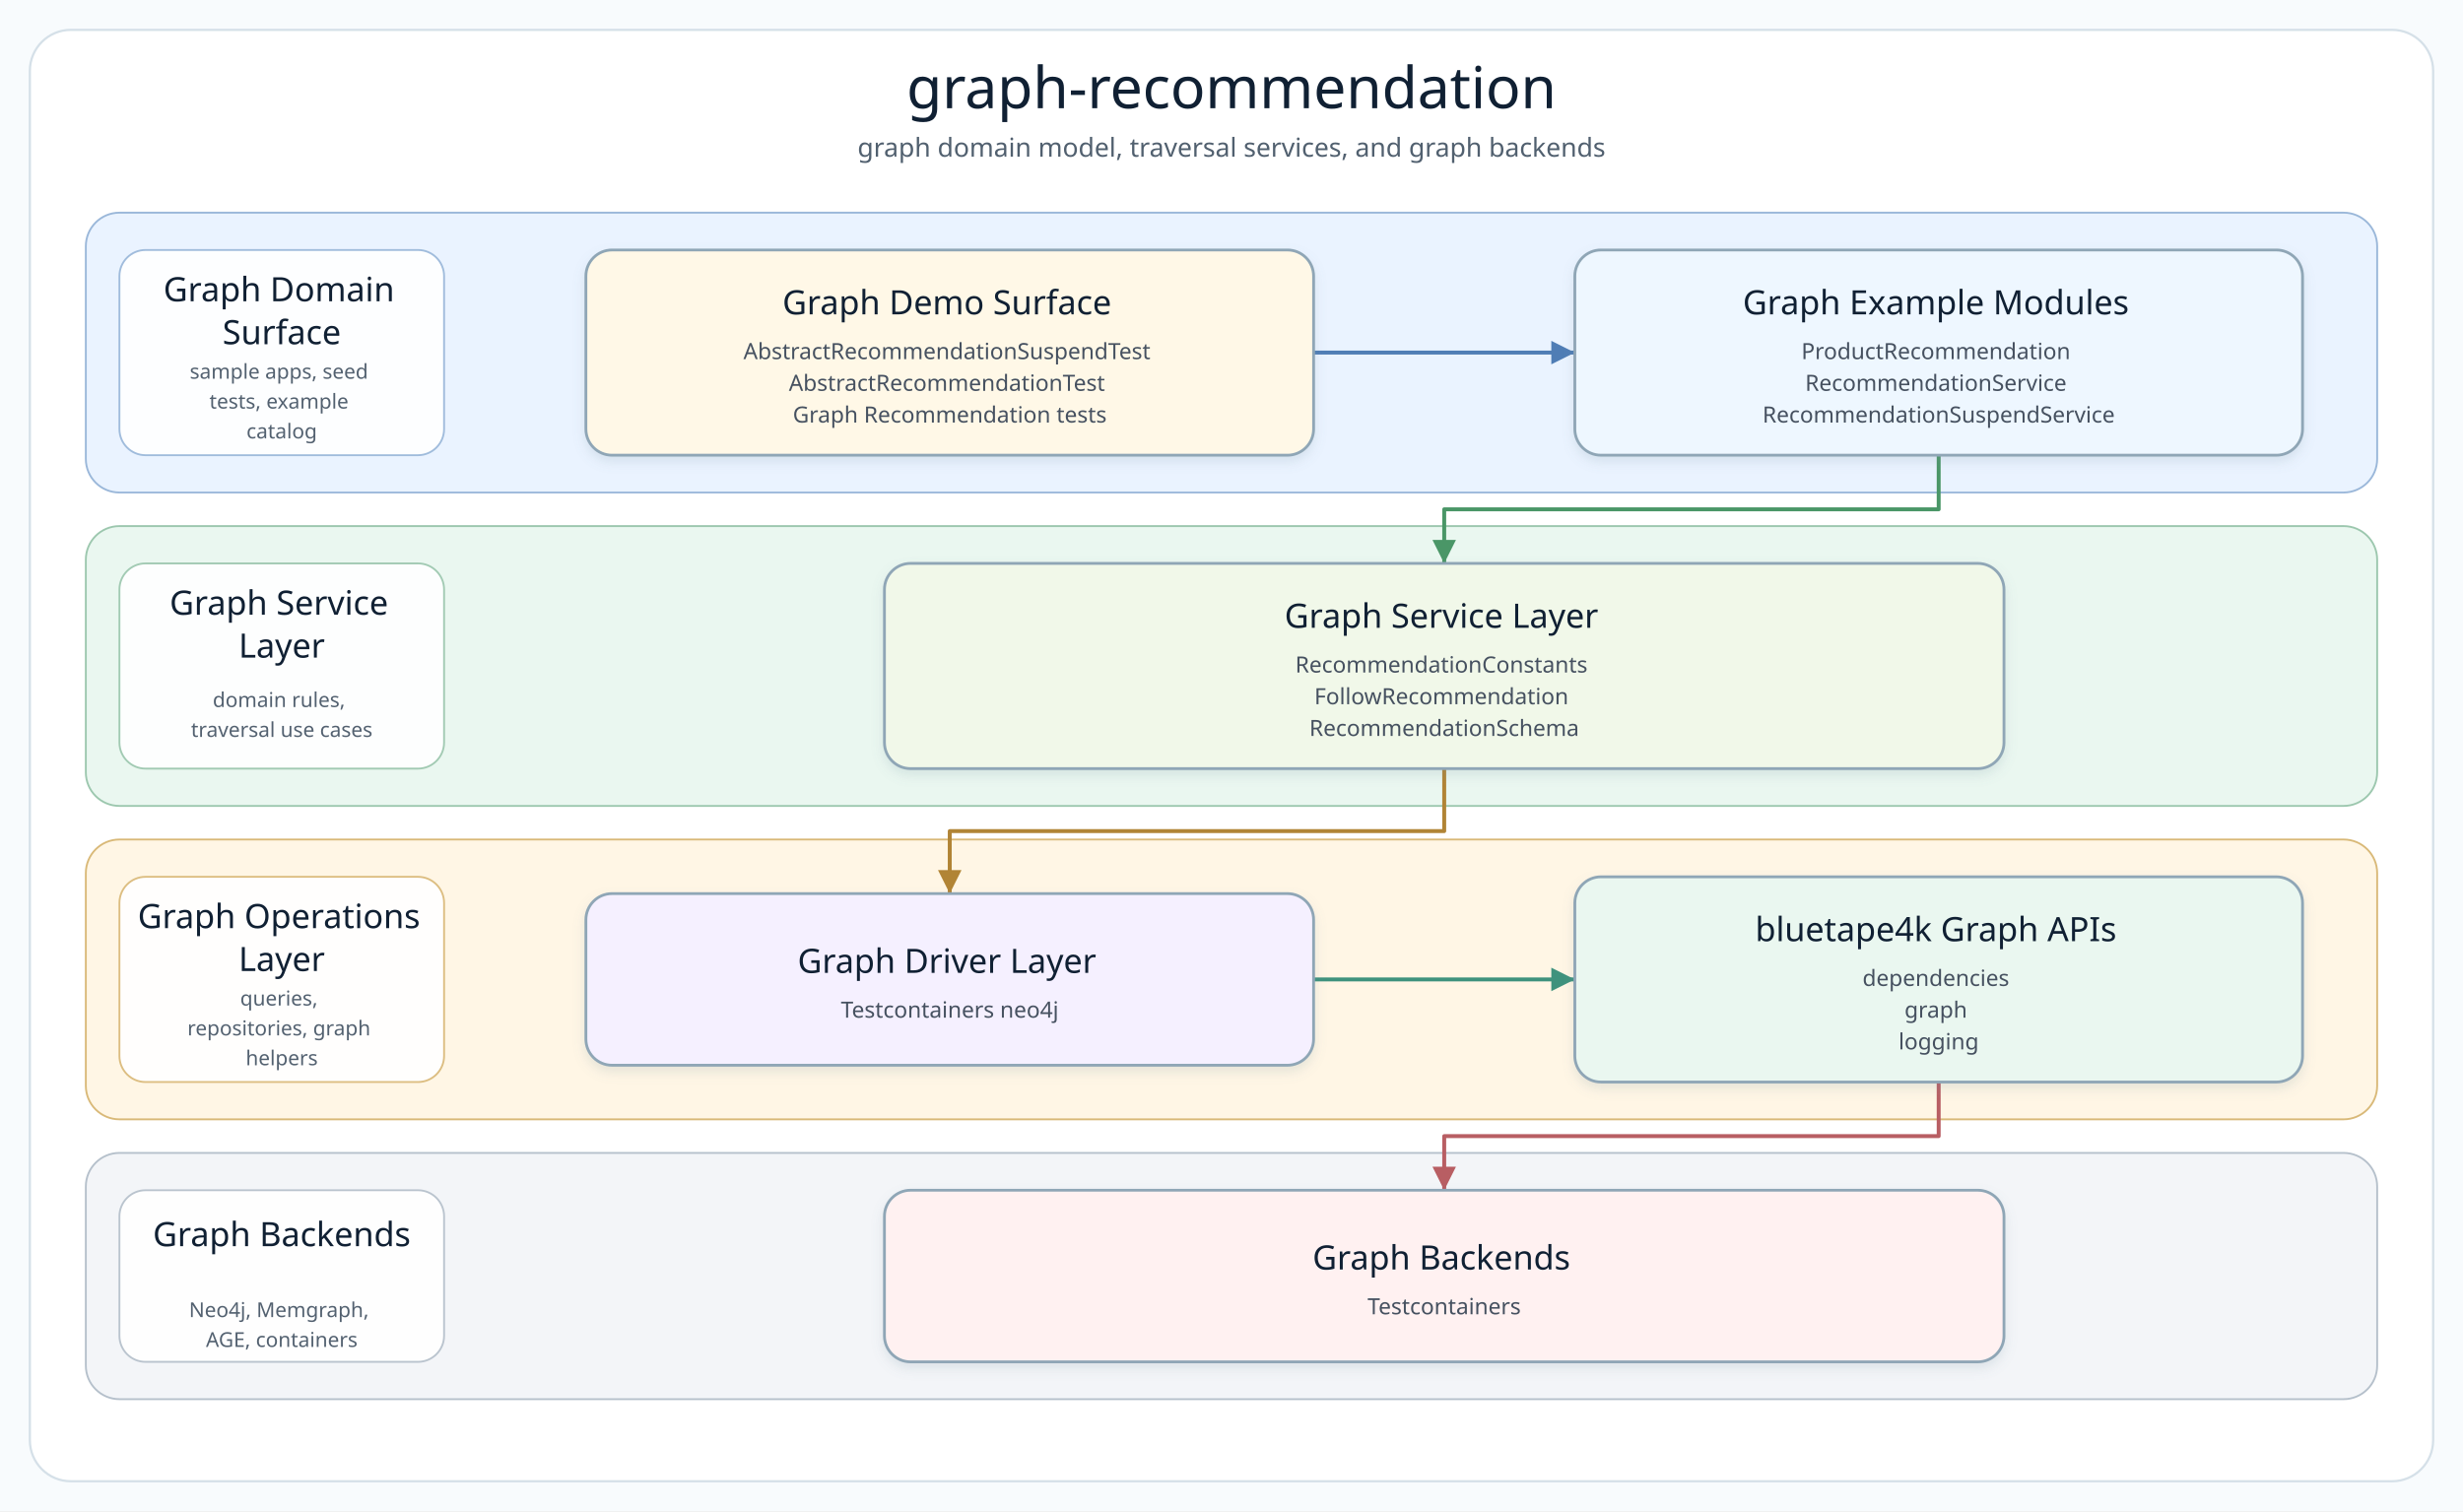
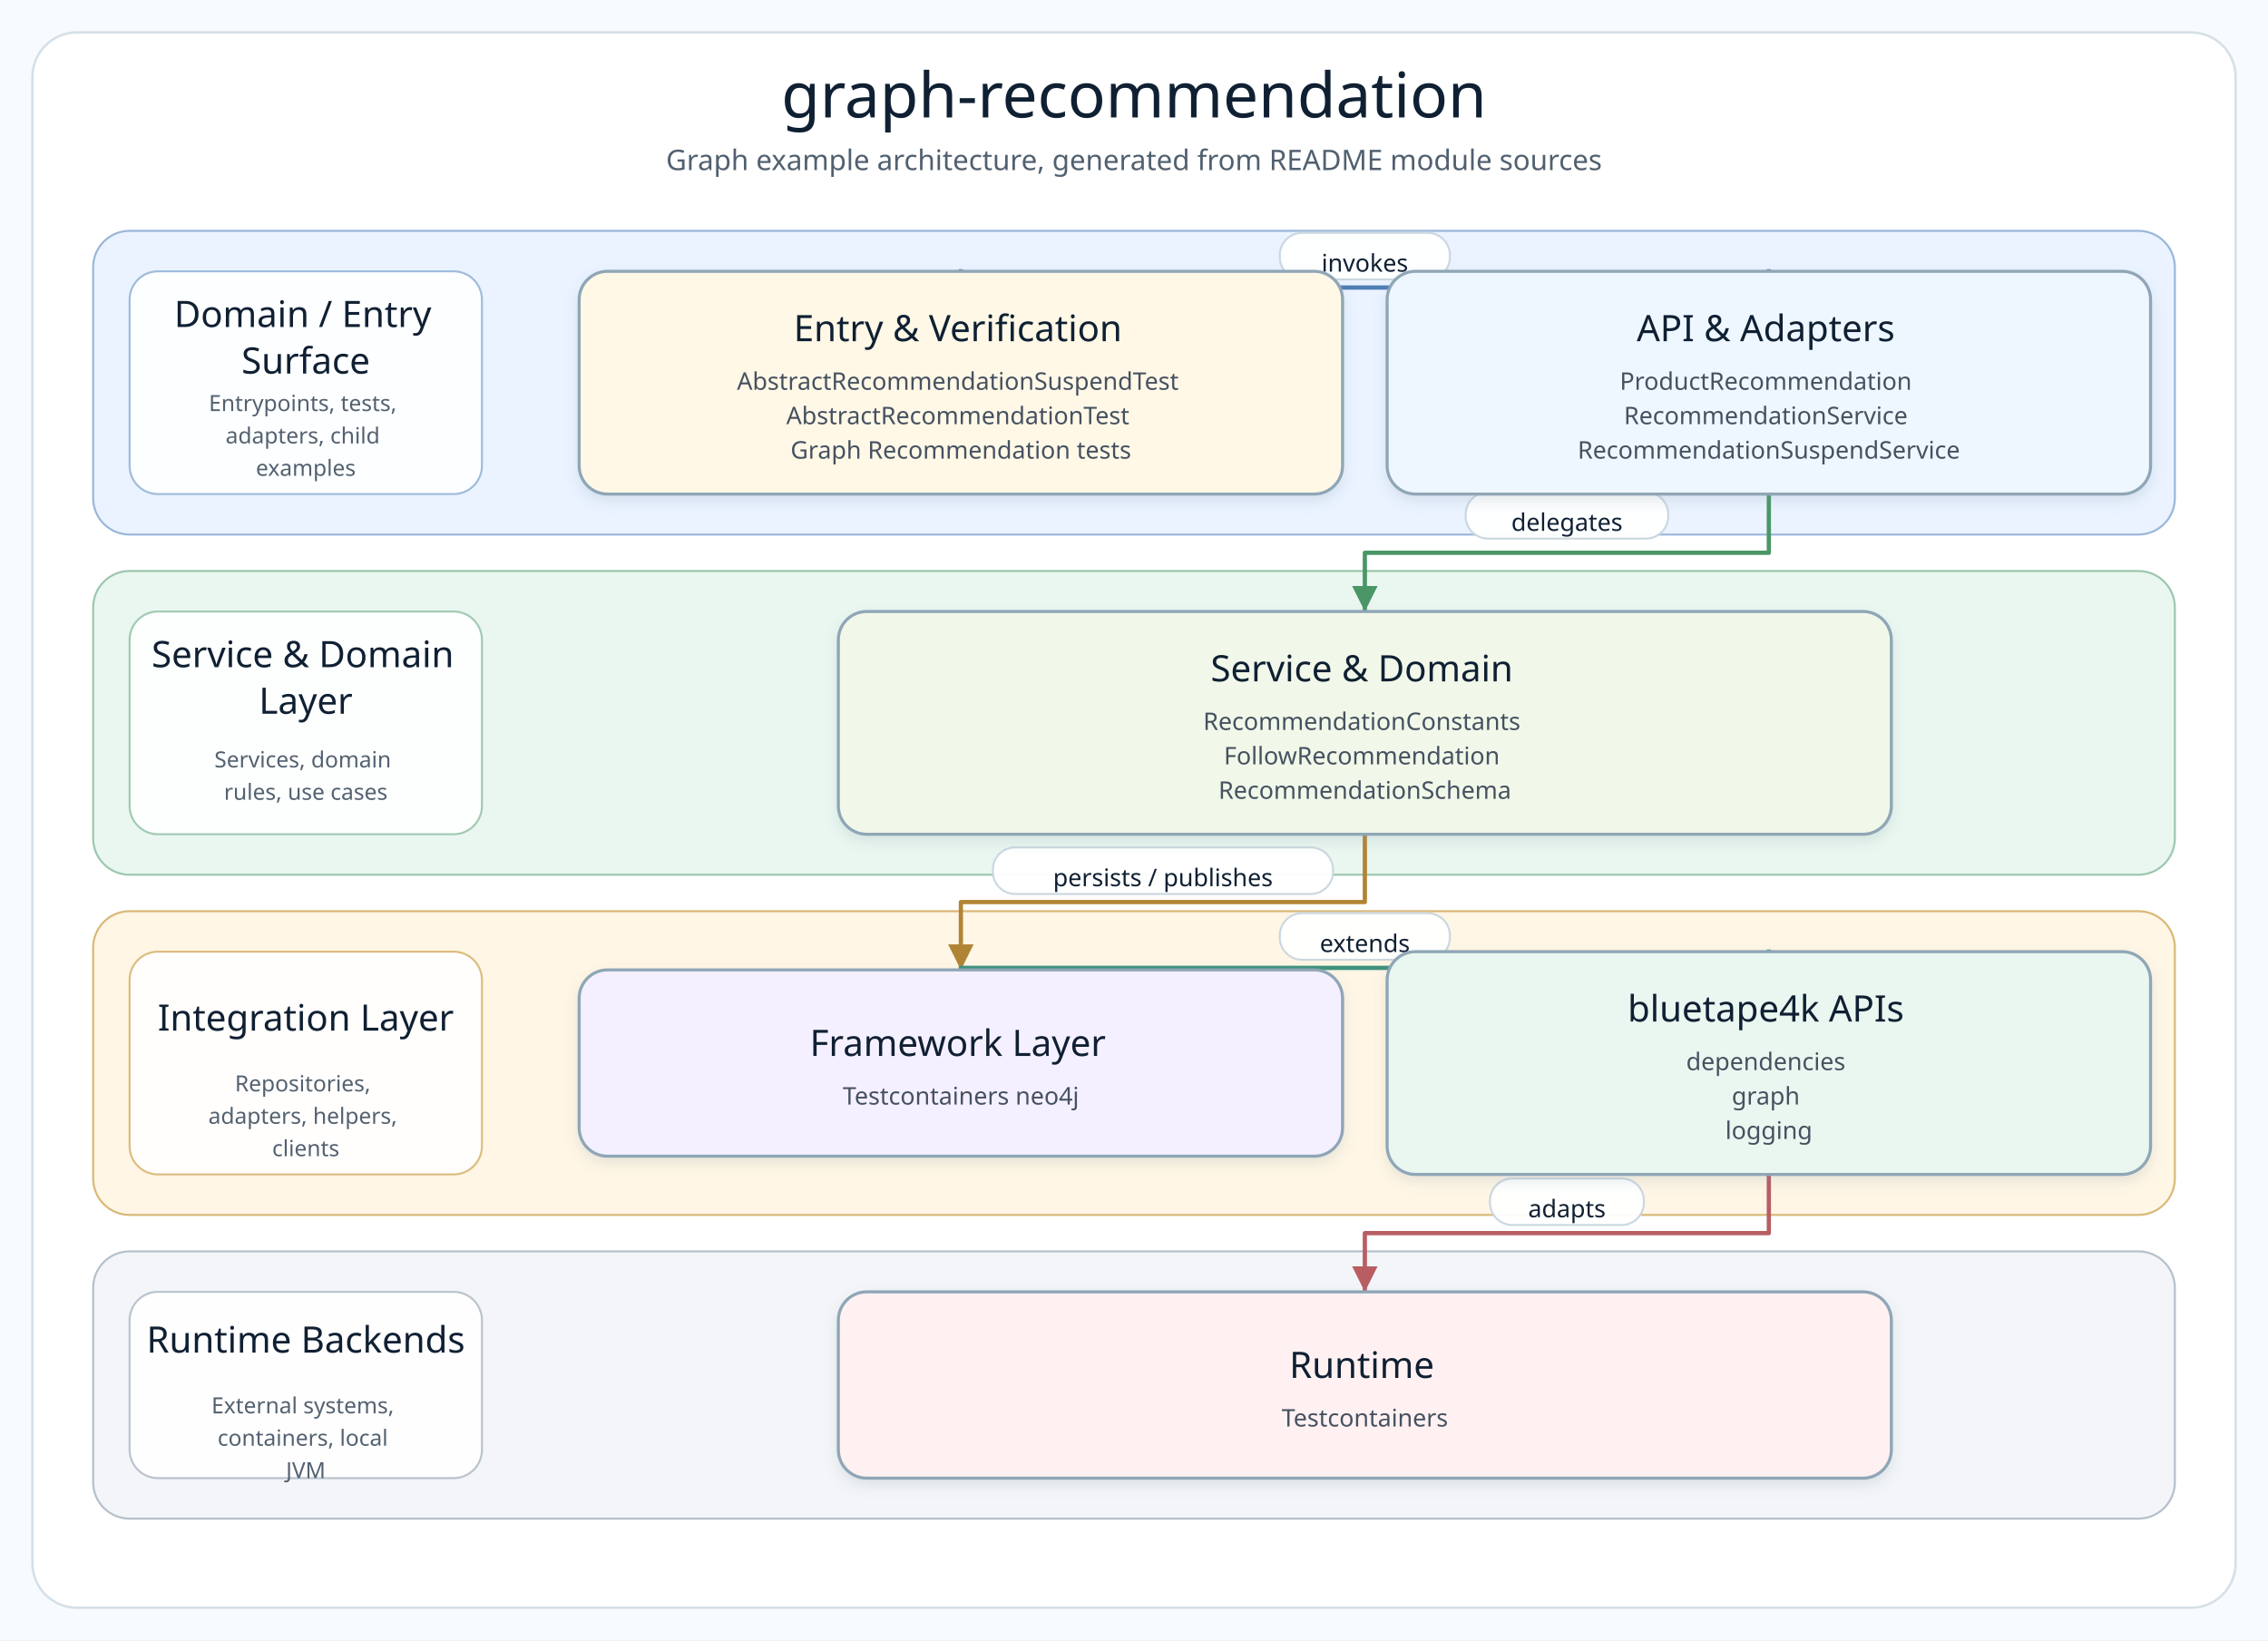
- <svg xmlns="http://www.w3.org/2000/svg" width="1320" height="810" viewBox="0 0 1320 810" role="img" aria-label="graph-recommendation architecture diagram">
+ <svg xmlns="http://www.w3.org/2000/svg" width="1120" height="810" viewBox="0 0 1120 810" role="img" aria-label="graph-recommendation architecture diagram">
  <defs>
    <filter id="softShadow" x="-8%" y="-8%" width="116%" height="124%">
      <feDropShadow dx="0" dy="3" stdDeviation="3" flood-color="#7890A5" flood-opacity="0.18" />
    </filter>
    <marker id="arrow-api" markerWidth="8" markerHeight="8" refX="7" refY="4" orient="auto" markerUnits="strokeWidth">
      <path d="M 1 1 L 7 4 L 1 7 Z" fill="#4F7DB5" />
    </marker>
    <marker id="arrow-service" markerWidth="8" markerHeight="8" refX="7" refY="4" orient="auto" markerUnits="strokeWidth">
      <path d="M 1 1 L 7 4 L 1 7 Z" fill="#4A9667" />
    </marker>
    <marker id="arrow-infra" markerWidth="8" markerHeight="8" refX="7" refY="4" orient="auto" markerUnits="strokeWidth">
      <path d="M 1 1 L 7 4 L 1 7 Z" fill="#B18435" />
    </marker>
    <marker id="arrow-bt" markerWidth="8" markerHeight="8" refX="7" refY="4" orient="auto" markerUnits="strokeWidth">
      <path d="M 1 1 L 7 4 L 1 7 Z" fill="#3E927D" />
    </marker>
    <marker id="arrow-runtime" markerWidth="8" markerHeight="8" refX="7" refY="4" orient="auto" markerUnits="strokeWidth">
      <path d="M 1 1 L 7 4 L 1 7 Z" fill="#B85E63" />
    </marker>
    <style>
      .canvas { fill: #F8FBFD; }
      .frame { fill: #FFFFFF; stroke: #D5E0E8; stroke-width: 1.2; }
      .diagram-title { font-family: "Architects Daughter"; font-size: 31px; fill: #102033; }
      .diagram-subtitle { font-family: "Comic Mono"; font-size: 14px; fill: #51606F; }
      .layer-title { font-family: "Architects Daughter"; font-size: 18px; fill: #102033; }
      .layer-detail { font-family: "Comic Mono"; font-size: 11px; fill: #536170; }
      .node rect { stroke-width: 1.5; }
      .node-title { font-family: "Architects Daughter"; font-size: 18px; fill: #102033; }
      .node-detail { font-family: "Comic Mono"; font-size: 12px; fill: #465160; }
+       .edge-label-bg { fill: #FFFFFF; stroke: #CAD6E0; stroke-width: 1; opacity: 0.96; }
+       .edge-label { font-family: "Comic Mono"; font-size: 12px; fill: #102033; dominant-baseline: middle; }
    </style>
  </defs>
-   <rect class="canvas" width="1320" height="810" />
-   <rect class="frame" x="16" y="16" width="1288" height="778" rx="22" />
-   <text class="diagram-title" x="660.0" y="58" text-anchor="middle">graph-recommendation</text>
-   <text class="diagram-subtitle" x="660.0" y="84" text-anchor="middle">graph domain model, traversal services, and graph backends</text>
+   <rect class="canvas" width="1120" height="810" />
+   <rect class="frame" x="16" y="16" width="1088" height="778" rx="22" />
+   <text class="diagram-title" x="560.0" y="58" text-anchor="middle">graph-recommendation</text>
+   <text class="diagram-subtitle" x="560.0" y="84" text-anchor="middle">Graph example architecture, generated from README module sources</text>
  <g>
    <g class="layer" data-layer="surface">
-       <rect x="46.0" y="114.0" width="1228.0" height="150.0" rx="18" fill="#EAF3FF" stroke="#9AB7D9" />
+       <rect x="46.0" y="114.0" width="1028.0" height="150.0" rx="18" fill="#EAF3FF" stroke="#9AB7D9" />
      <rect x="64.0" y="134.0" width="174" height="110.0" rx="14" fill="#FFFFFF" stroke="#9AB7D9" opacity="0.92" />
      <text text-anchor="middle">
-         <tspan class="layer-title" x="151.0" y="161.5">Graph Domain</tspan>
+         <tspan class="layer-title" x="151.0" y="161.5">Domain / Entry</tspan>
        <tspan class="layer-title" x="151.0" y="184.5">Surface</tspan>
      </text>
      <text text-anchor="middle">
-         <tspan class="layer-detail" x="151.0" y="203.0">sample apps, seed</tspan>
-         <tspan class="layer-detail" x="151.0" y="219.0">tests, example</tspan>
-         <tspan class="layer-detail" x="151.0" y="235.0">catalog</tspan>
+         <tspan class="layer-detail" x="151.0" y="203.0">Entrypoints, tests,</tspan>
+         <tspan class="layer-detail" x="151.0" y="219.0">adapters, child</tspan>
+         <tspan class="layer-detail" x="151.0" y="235.0">examples</tspan>
      </text>
    </g>
    <g class="layer" data-layer="service">
-       <rect x="46.0" y="282.0" width="1228.0" height="150.0" rx="18" fill="#EAF7F0" stroke="#9CC7AE" />
+       <rect x="46.0" y="282.0" width="1028.0" height="150.0" rx="18" fill="#EAF7F0" stroke="#9CC7AE" />
      <rect x="64.0" y="302.0" width="174" height="110.0" rx="14" fill="#FFFFFF" stroke="#9CC7AE" opacity="0.92" />
      <text text-anchor="middle">
-         <tspan class="layer-title" x="151.0" y="329.5">Graph Service</tspan>
+         <tspan class="layer-title" x="151.0" y="329.5">Service &amp; Domain</tspan>
        <tspan class="layer-title" x="151.0" y="352.5">Layer</tspan>
      </text>
      <text text-anchor="middle">
-         <tspan class="layer-detail" x="151.0" y="379.0">domain rules,</tspan>
-         <tspan class="layer-detail" x="151.0" y="395.0">traversal use cases</tspan>
+         <tspan class="layer-detail" x="151.0" y="379.0">Services, domain</tspan>
+         <tspan class="layer-detail" x="151.0" y="395.0">rules, use cases</tspan>
      </text>
    </g>
    <g class="layer" data-layer="integration">
-       <rect x="46.0" y="450.0" width="1228.0" height="150.0" rx="18" fill="#FFF6E5" stroke="#D9B978" />
+       <rect x="46.0" y="450.0" width="1028.0" height="150.0" rx="18" fill="#FFF6E5" stroke="#D9B978" />
      <rect x="64.0" y="470.0" width="174" height="110.0" rx="14" fill="#FFFFFF" stroke="#D9B978" opacity="0.92" />
      <text text-anchor="middle">
-         <tspan class="layer-title" x="151.0" y="497.5">Graph Operations</tspan>
-         <tspan class="layer-title" x="151.0" y="520.5">Layer</tspan>
+         <tspan class="layer-title" x="151.0" y="509.0">Integration Layer</tspan>
      </text>
      <text text-anchor="middle">
-         <tspan class="layer-detail" x="151.0" y="539.0">queries,</tspan>
-         <tspan class="layer-detail" x="151.0" y="555.0">repositories, graph</tspan>
-         <tspan class="layer-detail" x="151.0" y="571.0">helpers</tspan>
+         <tspan class="layer-detail" x="151.0" y="539.0">Repositories,</tspan>
+         <tspan class="layer-detail" x="151.0" y="555.0">adapters, helpers,</tspan>
+         <tspan class="layer-detail" x="151.0" y="571.0">clients</tspan>
      </text>
    </g>
    <g class="layer" data-layer="runtime">
-       <rect x="46.0" y="618.0" width="1228.0" height="132.0" rx="18" fill="#F3F5F8" stroke="#B5C0CB" />
+       <rect x="46.0" y="618.0" width="1028.0" height="132.0" rx="18" fill="#F3F5F8" stroke="#B5C0CB" />
      <rect x="64.0" y="638.0" width="174" height="92.0" rx="14" fill="#FFFFFF" stroke="#B5C0CB" opacity="0.92" />
      <text text-anchor="middle">
-         <tspan class="layer-title" x="151.0" y="668.0">Graph Backends</tspan>
+         <tspan class="layer-title" x="151.0" y="668.0">Runtime Backends</tspan>
      </text>
      <text text-anchor="middle">
-         <tspan class="layer-detail" x="151.0" y="706.0">Neo4j, Memgraph,</tspan>
-         <tspan class="layer-detail" x="151.0" y="722.0">AGE, containers</tspan>
+         <tspan class="layer-detail" x="151.0" y="698.0">External systems,</tspan>
+         <tspan class="layer-detail" x="151.0" y="714.0">containers, local</tspan>
+         <tspan class="layer-detail" x="151.0" y="730.0">JVM</tspan>
      </text>
    </g>
-     <g class="edge" data-edge="entry-&gt;api" data-label="invokes">
-       <path d="M 704.0 189.0 L 774.0 189.0 L 844.0 189.0" fill="none" stroke="#4F7DB5" stroke-width="2.1" stroke-linecap="square" stroke-linejoin="round" marker-end="url(#arrow-api)" />
+     <g class="edge" data-edge="entry-&gt;api">
+       <path d="M 474.5 134.0 L 474.5 142.0 L 873.5 142.0 L 873.5 134.0" fill="none" stroke="#4F7DB5" stroke-width="2.1" stroke-linecap="square" stroke-linejoin="round" marker-end="url(#arrow-api)" />
+       <rect class="edge-label-bg" x="632.0" y="115.0" width="84.0" height="23" rx="11" />
+       <text class="edge-label" x="674.0" y="130.0" text-anchor="middle">invokes</text>
    </g>
-     <g class="edge" data-edge="api-&gt;service" data-label="delegates">
-       <path d="M 1039.0 244.0 L 1039.0 273.0 L 774.0 273.0 L 774.0 302.0" fill="none" stroke="#4A9667" stroke-width="2.1" stroke-linecap="square" stroke-linejoin="round" marker-end="url(#arrow-service)" />
+     <g class="edge" data-edge="api-&gt;service">
+       <path d="M 873.5 244.0 L 873.5 273.0 L 674.0 273.0 L 674.0 302.0" fill="none" stroke="#4A9667" stroke-width="2.1" stroke-linecap="square" stroke-linejoin="round" marker-end="url(#arrow-service)" />
+       <rect class="edge-label-bg" x="723.8" y="243.0" width="100.0" height="23" rx="11" />
+       <text class="edge-label" x="773.8" y="258.0" text-anchor="middle">delegates</text>
    </g>
-     <g class="edge" data-edge="service-&gt;infra" data-label="persists / publishes">
-       <path d="M 774.0 412.0 L 774.0 445.5 L 509.0 445.5 L 509.0 479.0" fill="none" stroke="#B18435" stroke-width="2.1" stroke-linecap="square" stroke-linejoin="round" marker-end="url(#arrow-infra)" />
+     <g class="edge" data-edge="service-&gt;infra">
+       <path d="M 674.0 412.0 L 674.0 445.5 L 474.5 445.5 L 474.5 479.0" fill="none" stroke="#B18435" stroke-width="2.1" stroke-linecap="square" stroke-linejoin="round" marker-end="url(#arrow-infra)" />
+       <rect class="edge-label-bg" x="490.3" y="418.5" width="168.0" height="23" rx="11" />
+       <text class="edge-label" x="574.3" y="433.5" text-anchor="middle">persists / publishes</text>
    </g>
-     <g class="edge" data-edge="infra-&gt;bt" data-label="extends">
-       <path d="M 704.0 525.0 L 774.0 525.0 L 844.0 525.0" fill="none" stroke="#3E927D" stroke-width="2.1" stroke-linecap="square" stroke-linejoin="round" marker-end="url(#arrow-bt)" />
+     <g class="edge" data-edge="infra-&gt;bt">
+       <path d="M 474.5 479.0 L 474.5 478.0 L 873.5 478.0 L 873.5 470.0" fill="none" stroke="#3E927D" stroke-width="2.1" stroke-linecap="square" stroke-linejoin="round" marker-end="url(#arrow-bt)" />
+       <rect class="edge-label-bg" x="632.0" y="451.0" width="84.0" height="23" rx="11" />
+       <text class="edge-label" x="674.0" y="466.0" text-anchor="middle">extends</text>
    </g>
-     <g class="edge" data-edge="bt-&gt;runtime" data-label="adapts">
-       <path d="M 1039.0 580.0 L 1039.0 609.0 L 774.0 609.0 L 774.0 638.0" fill="none" stroke="#B85E63" stroke-width="2.1" stroke-linecap="square" stroke-linejoin="round" marker-end="url(#arrow-runtime)" />
+     <g class="edge" data-edge="bt-&gt;runtime">
+       <path d="M 873.5 580.0 L 873.5 609.0 L 674.0 609.0 L 674.0 638.0" fill="none" stroke="#B85E63" stroke-width="2.1" stroke-linecap="square" stroke-linejoin="round" marker-end="url(#arrow-runtime)" />
+       <rect class="edge-label-bg" x="735.8" y="582.0" width="76.0" height="23" rx="11" />
+       <text class="edge-label" x="773.8" y="597.0" text-anchor="middle">adapts</text>
    </g>
-     <g class="node" data-node="entry" data-lines="Graph Demo Surface | AbstractRecommendationSuspendTest | AbstractRecommendationTest | Graph Recommendation tests">
-       <rect x="314.0" y="134.0" width="390.0" height="110.0" rx="14" fill="#FFF8E7" stroke="#8FA6B6" filter="url(#softShadow)" />
+     <g class="node" data-node="entry" data-lines="Entry &amp; Verification | AbstractRecommendationSuspendTest | AbstractRecommendationTest | Graph Recommendation tests">
+       <rect x="286.0" y="134.0" width="377.0" height="110.0" rx="14" fill="#FFF8E7" stroke="#8FA6B6" filter="url(#softShadow)" />
      <text text-anchor="middle">
-         <tspan class="node-title" x="509.0" y="168.5">Graph Demo Surface</tspan>
-         <tspan class="node-detail" x="509.0" y="192.5">AbstractRecommendationSuspendTest</tspan>
-         <tspan class="node-detail" x="509.0" y="209.5">AbstractRecommendationTest</tspan>
-         <tspan class="node-detail" x="509.0" y="226.5">Graph Recommendation tests</tspan>
+         <tspan class="node-title" x="474.5" y="168.5">Entry &amp; Verification</tspan>
+         <tspan class="node-detail" x="474.5" y="192.5">AbstractRecommendationSuspendTest</tspan>
+         <tspan class="node-detail" x="474.5" y="209.5">AbstractRecommendationTest</tspan>
+         <tspan class="node-detail" x="474.5" y="226.5">Graph Recommendation tests</tspan>
      </text>
    </g>
-     <g class="node" data-node="api" data-lines="Graph Example Modules | ProductRecommendation | RecommendationService | RecommendationSuspendService">
-       <rect x="844.0" y="134.0" width="390.0" height="110.0" rx="14" fill="#EEF7FF" stroke="#8FA6B6" filter="url(#softShadow)" />
+     <g class="node" data-node="api" data-lines="API &amp; Adapters | ProductRecommendation | RecommendationService | RecommendationSuspendService">
+       <rect x="685.0" y="134.0" width="377.0" height="110.0" rx="14" fill="#EEF7FF" stroke="#8FA6B6" filter="url(#softShadow)" />
      <text text-anchor="middle">
-         <tspan class="node-title" x="1039.0" y="168.5">Graph Example Modules</tspan>
-         <tspan class="node-detail" x="1039.0" y="192.5">ProductRecommendation</tspan>
-         <tspan class="node-detail" x="1039.0" y="209.5">RecommendationService</tspan>
-         <tspan class="node-detail" x="1039.0" y="226.5">RecommendationSuspendService</tspan>
+         <tspan class="node-title" x="873.5" y="168.5">API &amp; Adapters</tspan>
+         <tspan class="node-detail" x="873.5" y="192.5">ProductRecommendation</tspan>
+         <tspan class="node-detail" x="873.5" y="209.5">RecommendationService</tspan>
+         <tspan class="node-detail" x="873.5" y="226.5">RecommendationSuspendService</tspan>
      </text>
    </g>
-     <g class="node" data-node="service" data-lines="Graph Service Layer | RecommendationConstants | FollowRecommendation | RecommendationSchema">
-       <rect x="474.0" y="302.0" width="600.0" height="110.0" rx="14" fill="#F1F8E9" stroke="#8FA6B6" filter="url(#softShadow)" />
+     <g class="node" data-node="service" data-lines="Service &amp; Domain | RecommendationConstants | FollowRecommendation | RecommendationSchema">
+       <rect x="414.0" y="302.0" width="520.0" height="110.0" rx="14" fill="#F1F8E9" stroke="#8FA6B6" filter="url(#softShadow)" />
      <text text-anchor="middle">
-         <tspan class="node-title" x="774.0" y="336.5">Graph Service Layer</tspan>
-         <tspan class="node-detail" x="774.0" y="360.5">RecommendationConstants</tspan>
-         <tspan class="node-detail" x="774.0" y="377.5">FollowRecommendation</tspan>
-         <tspan class="node-detail" x="774.0" y="394.5">RecommendationSchema</tspan>
+         <tspan class="node-title" x="674.0" y="336.5">Service &amp; Domain</tspan>
+         <tspan class="node-detail" x="674.0" y="360.5">RecommendationConstants</tspan>
+         <tspan class="node-detail" x="674.0" y="377.5">FollowRecommendation</tspan>
+         <tspan class="node-detail" x="674.0" y="394.5">RecommendationSchema</tspan>
      </text>
    </g>
-     <g class="node" data-node="infra" data-lines="Graph Driver Layer | Testcontainers neo4j">
-       <rect x="314.0" y="479.0" width="390.0" height="92.0" rx="14" fill="#F5F0FF" stroke="#8FA6B6" filter="url(#softShadow)" />
+     <g class="node" data-node="infra" data-lines="Framework Layer | Testcontainers neo4j">
+       <rect x="286.0" y="479.0" width="377.0" height="92.0" rx="14" fill="#F5F0FF" stroke="#8FA6B6" filter="url(#softShadow)" />
      <text text-anchor="middle">
-         <tspan class="node-title" x="509.0" y="521.5">Graph Driver Layer</tspan>
-         <tspan class="node-detail" x="509.0" y="545.5">Testcontainers neo4j</tspan>
+         <tspan class="node-title" x="474.5" y="521.5">Framework Layer</tspan>
+         <tspan class="node-detail" x="474.5" y="545.5">Testcontainers neo4j</tspan>
      </text>
    </g>
-     <g class="node" data-node="bt" data-lines="bluetape4k Graph APIs | dependencies | graph | logging">
-       <rect x="844.0" y="470.0" width="390.0" height="110.0" rx="14" fill="#EAF7F0" stroke="#8FA6B6" filter="url(#softShadow)" />
+     <g class="node" data-node="bt" data-lines="bluetape4k APIs | dependencies | graph | logging">
+       <rect x="685.0" y="470.0" width="377.0" height="110.0" rx="14" fill="#EAF7F0" stroke="#8FA6B6" filter="url(#softShadow)" />
      <text text-anchor="middle">
-         <tspan class="node-title" x="1039.0" y="504.5">bluetape4k Graph APIs</tspan>
-         <tspan class="node-detail" x="1039.0" y="528.5">dependencies</tspan>
-         <tspan class="node-detail" x="1039.0" y="545.5">graph</tspan>
-         <tspan class="node-detail" x="1039.0" y="562.5">logging</tspan>
+         <tspan class="node-title" x="873.5" y="504.5">bluetape4k APIs</tspan>
+         <tspan class="node-detail" x="873.5" y="528.5">dependencies</tspan>
+         <tspan class="node-detail" x="873.5" y="545.5">graph</tspan>
+         <tspan class="node-detail" x="873.5" y="562.5">logging</tspan>
      </text>
    </g>
-     <g class="node" data-node="runtime" data-lines="Graph Backends | Testcontainers">
-       <rect x="474.0" y="638.0" width="600.0" height="92.0" rx="14" fill="#FFF1F1" stroke="#8FA6B6" filter="url(#softShadow)" />
+     <g class="node" data-node="runtime" data-lines="Runtime | Testcontainers">
+       <rect x="414.0" y="638.0" width="520.0" height="92.0" rx="14" fill="#FFF1F1" stroke="#8FA6B6" filter="url(#softShadow)" />
      <text text-anchor="middle">
-         <tspan class="node-title" x="774.0" y="680.5">Graph Backends</tspan>
-         <tspan class="node-detail" x="774.0" y="704.5">Testcontainers</tspan>
+         <tspan class="node-title" x="674.0" y="680.5">Runtime</tspan>
+         <tspan class="node-detail" x="674.0" y="704.5">Testcontainers</tspan>
      </text>
    </g>
  </g>
</svg>
